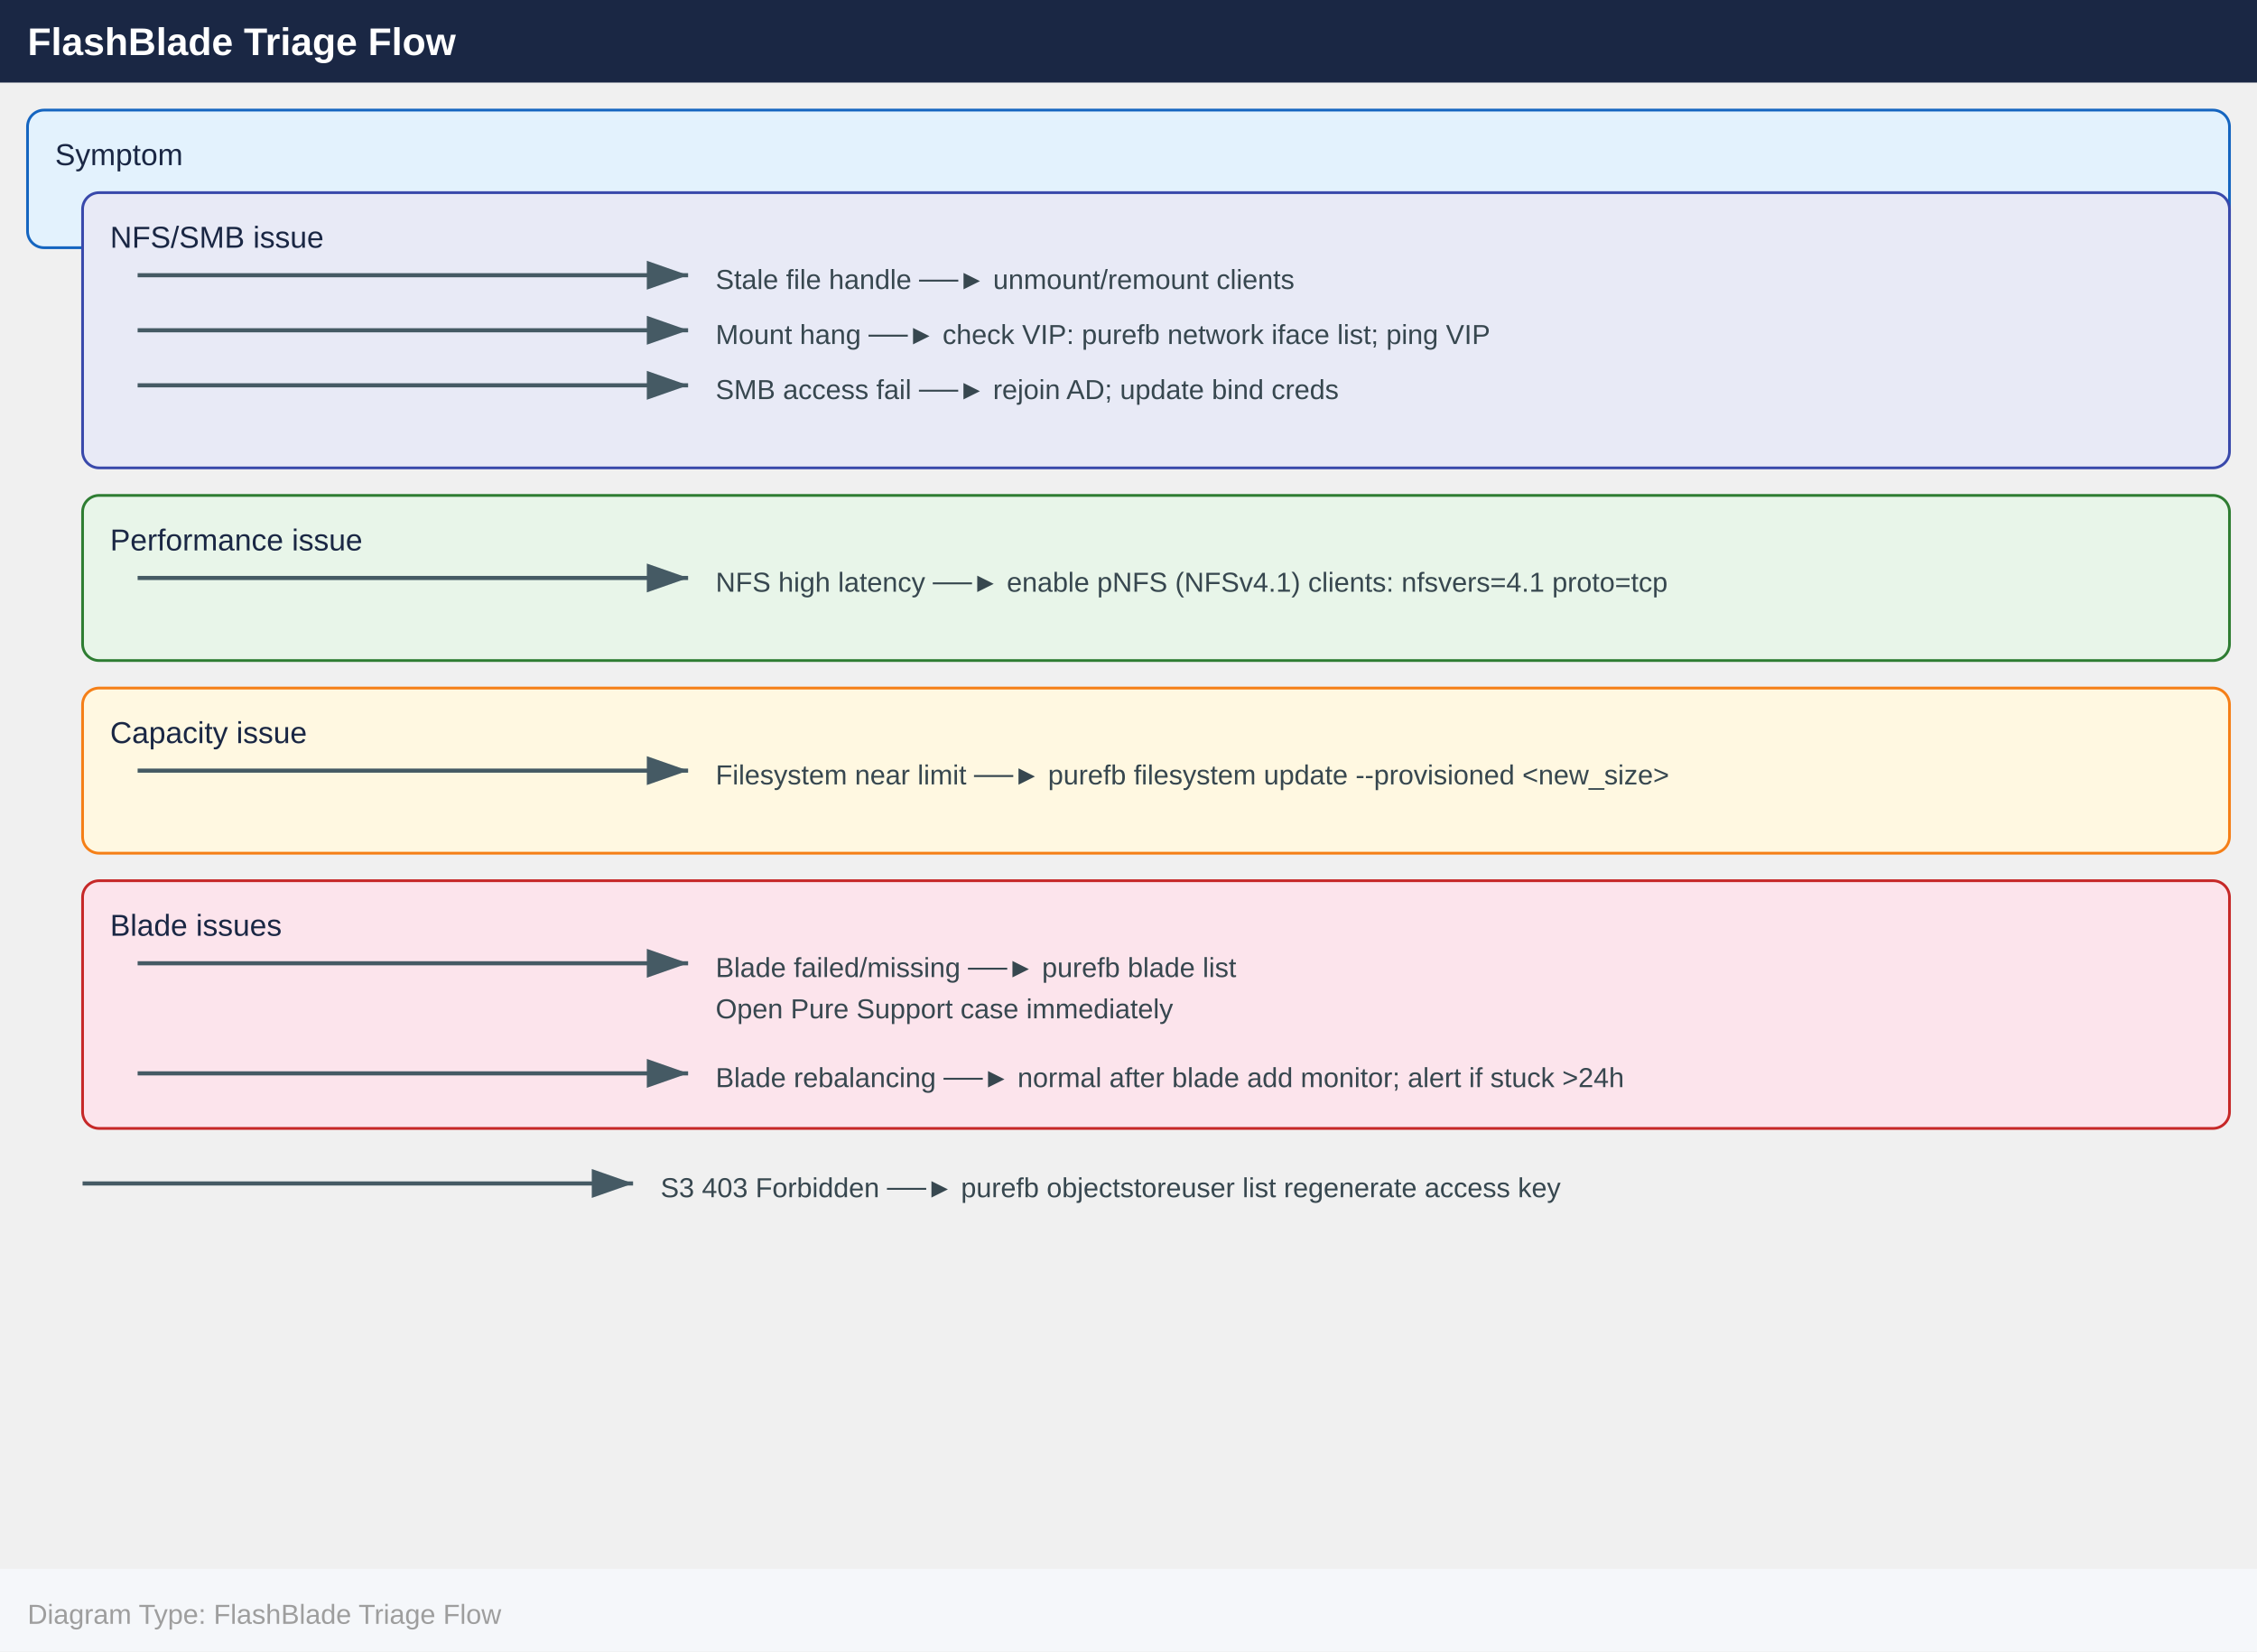
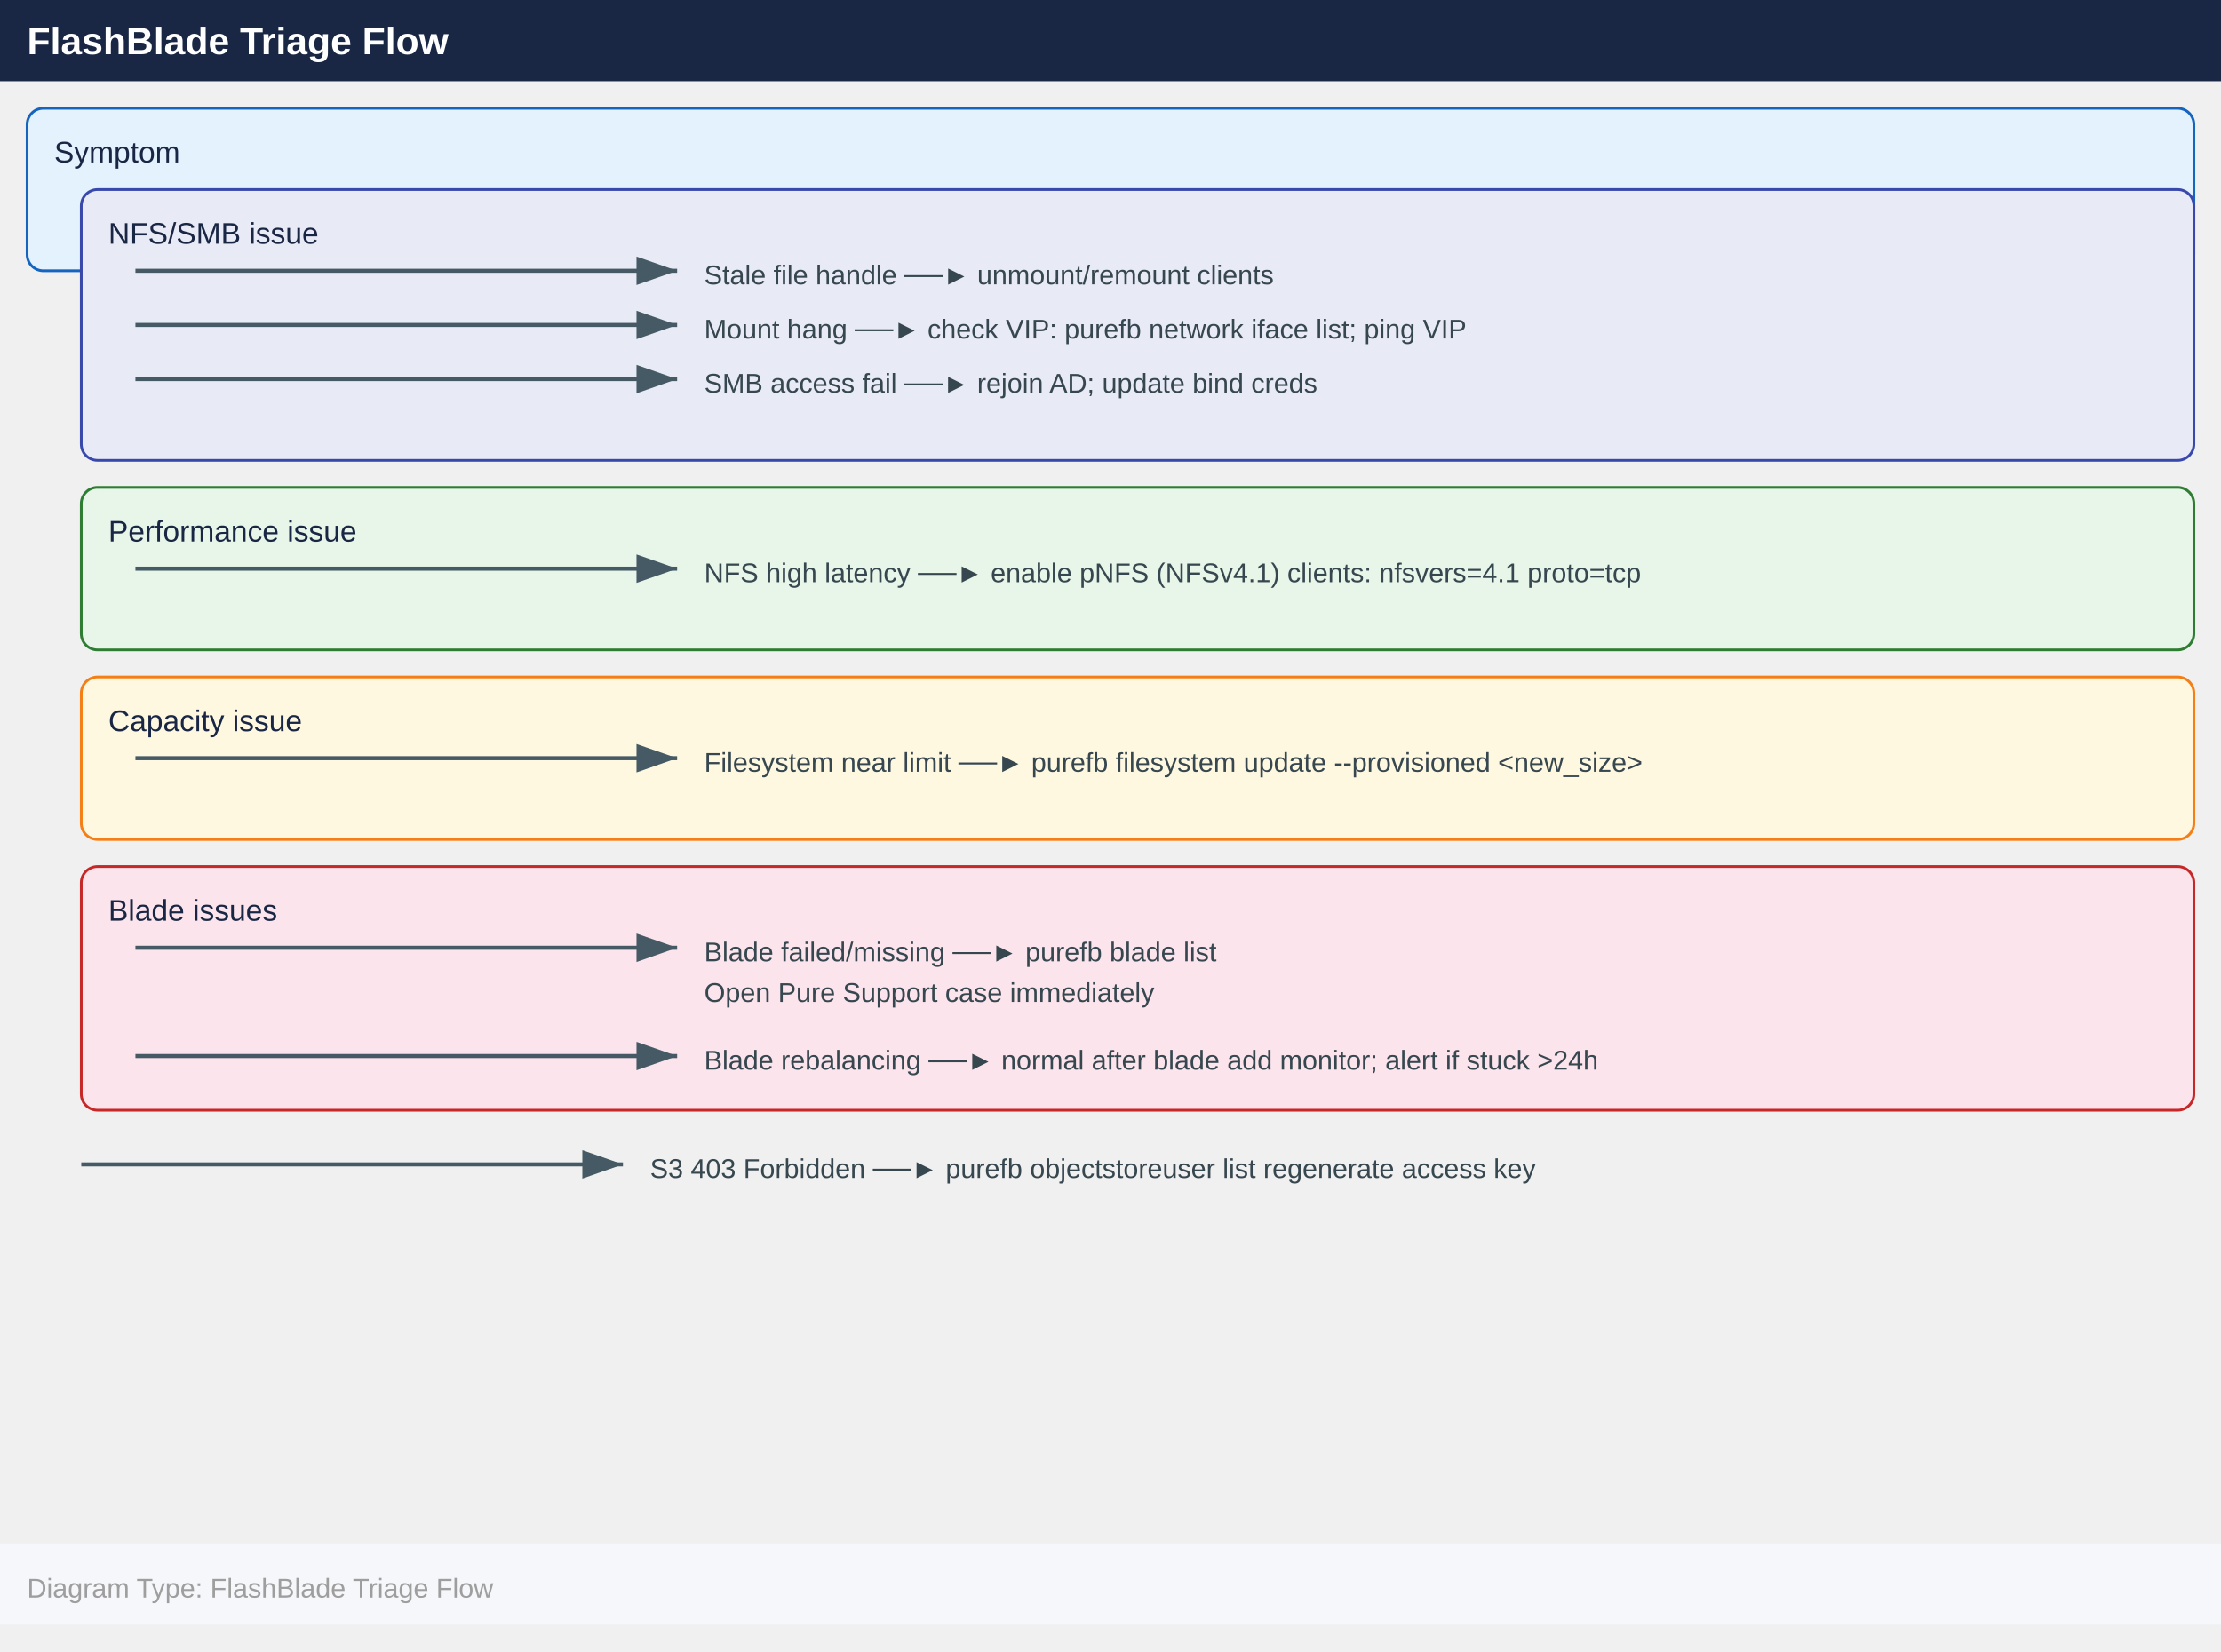
- <svg xmlns="http://www.w3.org/2000/svg" width="820" height="600" viewBox="0 0 820 600">
+ <svg xmlns="http://www.w3.org/2000/svg" width="820" height="610" viewBox="0 0 820 610">
  <defs>
    <marker id="arrowhead" markerWidth="10" markerHeight="7" refX="10" refY="3.5" orient="auto">
      <polygon points="0 0, 10 3.5, 0 7" fill="#455a64" />
    </marker>
  </defs>
  <rect x="0" y="0" width="820" height="30" fill="#1a2744" />
  <text x="10" y="20" font-family="Arial,Helvetica,sans-serif" font-size="14" font-weight="bold" fill="#ffffff">FlashBlade Triage Flow</text>
  <g transform="translate(10, 40)">
-     <rect x="0" y="0" width="800" height="50" rx="6" fill="#e3f2fd" stroke="#1565c0" />
+     <rect x="0" y="0" width="800" height="60" rx="6" fill="#e3f2fd" stroke="#1565c0" />
    <text x="10" y="20" font-family="Arial,Helvetica,sans-serif" font-size="11" fill="#1a2744">Symptom</text>
    <g transform="translate(20, 30)">
      <rect x="0" y="0" width="780" height="100" rx="6" fill="#e8eaf6" stroke="#3949ab" />
      <text x="10" y="20" font-family="Arial,Helvetica,sans-serif" font-size="11" fill="#1a2744">NFS/SMB issue</text>
      <g transform="translate(20, 20)">
        <line x1="0" y1="10" x2="200" y2="10" stroke="#455a64" stroke-width="1.5" marker-end="url(#arrowhead)" />
        <text x="210" y="15" font-family="Arial,Helvetica,sans-serif" font-size="10" fill="#37474f">Stale file handle ──► unmount/remount clients</text>
        <line x1="0" y1="30" x2="200" y2="30" stroke="#455a64" stroke-width="1.5" marker-end="url(#arrowhead)" />
        <text x="210" y="35" font-family="Arial,Helvetica,sans-serif" font-size="10" fill="#37474f">Mount hang ──► check VIP: purefb network iface list; ping VIP</text>
        <line x1="0" y1="50" x2="200" y2="50" stroke="#455a64" stroke-width="1.5" marker-end="url(#arrowhead)" />
        <text x="210" y="55" font-family="Arial,Helvetica,sans-serif" font-size="10" fill="#37474f">SMB access fail ──► rejoin AD; update bind creds</text>
      </g>
    </g>
    <g transform="translate(20, 140)">
      <rect x="0" y="0" width="780" height="60" rx="6" fill="#e8f5e9" stroke="#2e7d32" />
      <text x="10" y="20" font-family="Arial,Helvetica,sans-serif" font-size="11" fill="#1a2744">Performance issue</text>
      <g transform="translate(20, 20)">
        <line x1="0" y1="10" x2="200" y2="10" stroke="#455a64" stroke-width="1.5" marker-end="url(#arrowhead)" />
        <text x="210" y="15" font-family="Arial,Helvetica,sans-serif" font-size="10" fill="#37474f">NFS high latency ──► enable pNFS (NFSv4.1) clients: nfsvers=4.1 proto=tcp</text>
      </g>
    </g>
    <g transform="translate(20, 210)">
      <rect x="0" y="0" width="780" height="60" rx="6" fill="#fff8e1" stroke="#f57f17" />
      <text x="10" y="20" font-family="Arial,Helvetica,sans-serif" font-size="11" fill="#1a2744">Capacity issue</text>
      <g transform="translate(20, 20)">
        <line x1="0" y1="10" x2="200" y2="10" stroke="#455a64" stroke-width="1.5" marker-end="url(#arrowhead)" />
        <text x="210" y="15" font-family="Arial,Helvetica,sans-serif" font-size="10" fill="#37474f">Filesystem near limit ──► purefb filesystem update --provisioned &lt;new_size&gt;</text>
      </g>
    </g>
    <g transform="translate(20, 280)">
      <rect x="0" y="0" width="780" height="90" rx="6" fill="#fce4ec" stroke="#c62828" />
      <text x="10" y="20" font-family="Arial,Helvetica,sans-serif" font-size="11" fill="#1a2744">Blade issues</text>
      <g transform="translate(20, 20)">
        <line x1="0" y1="10" x2="200" y2="10" stroke="#455a64" stroke-width="1.5" marker-end="url(#arrowhead)" />
        <text x="210" y="15" font-family="Arial,Helvetica,sans-serif" font-size="10" fill="#37474f">Blade failed/missing ──► purefb blade list</text>
        <text x="210" y="30" font-family="Arial,Helvetica,sans-serif" font-size="10" fill="#37474f">Open Pure Support case immediately</text>
        <line x1="0" y1="50" x2="200" y2="50" stroke="#455a64" stroke-width="1.5" marker-end="url(#arrowhead)" />
        <text x="210" y="55" font-family="Arial,Helvetica,sans-serif" font-size="10" fill="#37474f">Blade rebalancing ──► normal after blade add monitor; alert if stuck &gt;24h</text>
      </g>
    </g>
    <g transform="translate(20, 380)">
      <line x1="0" y1="10" x2="200" y2="10" stroke="#455a64" stroke-width="1.5" marker-end="url(#arrowhead)" />
      <text x="210" y="15" font-family="Arial,Helvetica,sans-serif" font-size="10" fill="#37474f">S3 403 Forbidden ──► purefb objectstoreuser list regenerate access key</text>
    </g>
  </g>
  <rect x="0" y="570" width="820" height="30" fill="#f5f7fa" />
  <text x="10" y="590" font-family="Arial,Helvetica,sans-serif" font-size="10" fill="#9e9e9e">Diagram Type: FlashBlade Triage Flow</text>
</svg>
